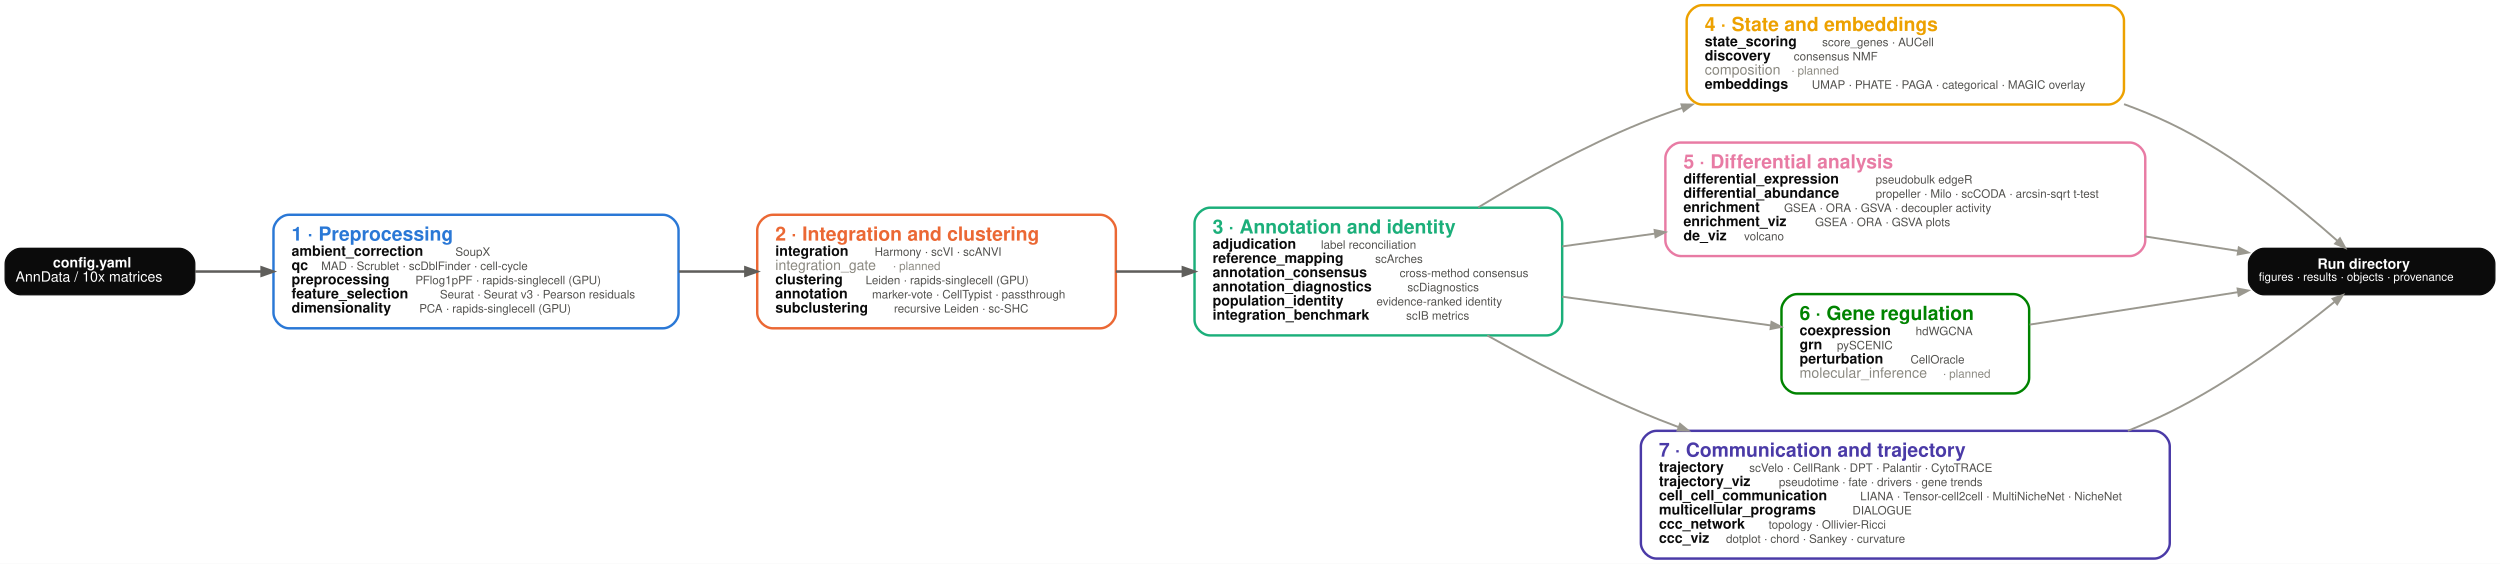
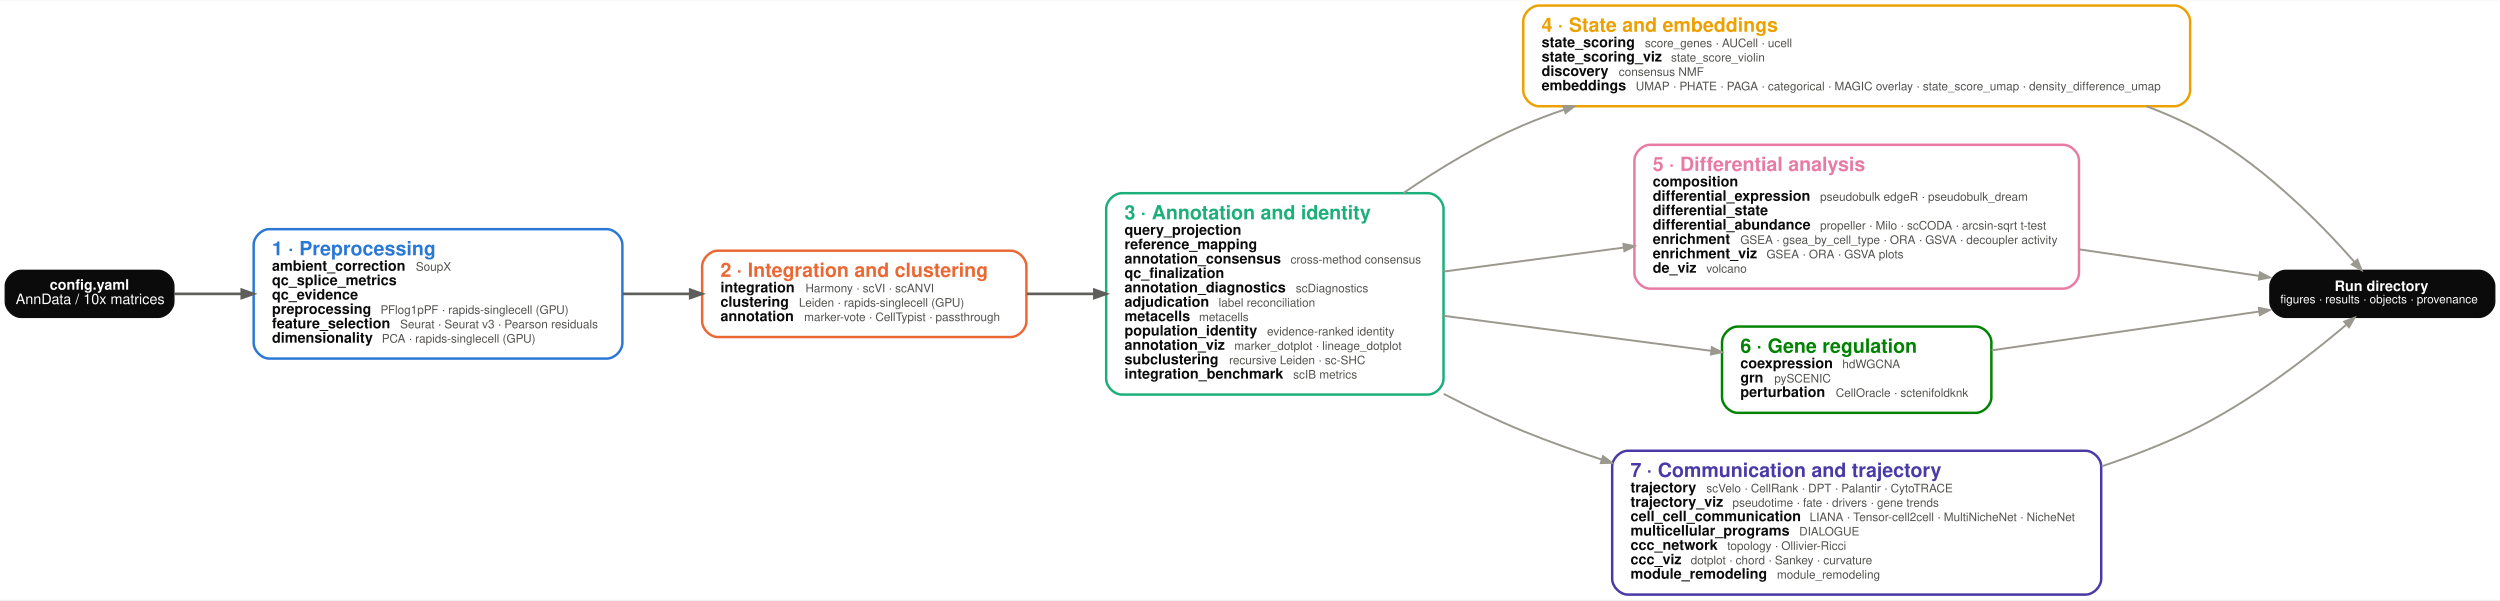
- <svg xmlns="http://www.w3.org/2000/svg" width="1938pt" height="437pt" viewBox="0.00 0.00 1938.00 437.00">
-   <g id="graph0" class="graph" transform="scale(1 1) rotate(0) translate(4 433)">
-     <polygon fill="#ffffff" stroke="transparent" points="-4,4 -4,-433 1934,-433 1934,4 -4,4" />
+ <svg xmlns="http://www.w3.org/2000/svg" width="1912pt" height="459pt" viewBox="0.00 0.00 1912.00 458.50">
+   <g id="graph0" class="graph" transform="scale(1 1) rotate(0) translate(4 454.5)">
+     <polygon fill="#ffffff" stroke="transparent" points="-4,4 -4,-454.5 1908,-454.5 1908,4 -4,4" />
    <g id="node1" class="node">
-       <path fill="#0b0b0b" stroke="#0b0b0b" d="M135,-240.5C135,-240.5 12,-240.5 12,-240.5 6,-240.5 0,-234.5 0,-228.5 0,-228.5 0,-216.5 0,-216.5 0,-210.5 6,-204.5 12,-204.5 12,-204.5 135,-204.5 135,-204.5 141,-204.5 147,-210.5 147,-216.5 147,-216.5 147,-228.5 147,-228.5 147,-234.5 141,-240.5 135,-240.5" />
-       <text text-anchor="start" x="37" y="-225.7" font-family="Helvetica,sans-Serif" font-weight="bold" font-size="11.00" fill="#ffffff">config.yaml</text>
-       <text text-anchor="start" x="8" y="-214.7" font-family="Helvetica,sans-Serif" font-size="11.00" fill="#ffffff">AnnData / 10x matrices</text>
+       <path fill="#0b0b0b" stroke="#0b0b0b" d="M117,-248C117,-248 12,-248 12,-248 6,-248 0,-242 0,-236 0,-236 0,-224 0,-224 0,-218 6,-212 12,-212 12,-212 117,-212 117,-212 123,-212 129,-218 129,-224 129,-224 129,-236 129,-236 129,-242 123,-248 117,-248" />
+       <text text-anchor="start" x="34" y="-233.2" font-family="Helvetica,sans-Serif" font-weight="bold" font-size="11.00" fill="#ffffff">config.yaml</text>
+       <text text-anchor="start" x="8" y="-222.2" font-family="Helvetica,sans-Serif" font-size="11.00" fill="#ffffff">AnnData / 10x matrices</text>
    </g>
    <g id="node3" class="node">
-       <path fill="#ffffff" stroke="#2a78d6" stroke-width="1.9" d="M510,-266.5C510,-266.5 220,-266.5 220,-266.5 214,-266.5 208,-260.5 208,-254.5 208,-254.5 208,-190.5 208,-190.5 208,-184.5 214,-178.5 220,-178.5 220,-178.5 510,-178.5 510,-178.5 516,-178.5 522,-184.5 522,-190.5 522,-190.5 522,-254.5 522,-254.5 522,-260.5 516,-266.5 510,-266.5" />
-       <text text-anchor="start" x="222" y="-246.5" font-family="Helvetica,sans-Serif" font-weight="bold" font-size="15.00" fill="#2a78d6">1 · Preprocessing</text>
-       <text text-anchor="start" x="222" y="-234.7" font-family="Helvetica,sans-Serif" font-weight="bold" font-size="11.00" fill="#0b0b0b">ambient_correction</text>
-       <text text-anchor="start" x="341" y="-234.7" font-family="Helvetica,sans-Serif" font-size="11.00">  </text>
-       <text text-anchor="start" x="349" y="-234.7" font-family="Helvetica,sans-Serif" font-size="9.00" fill="#52514e">SoupX</text>
-       <text text-anchor="start" x="222" y="-223.7" font-family="Helvetica,sans-Serif" font-weight="bold" font-size="11.00" fill="#0b0b0b">qc</text>
-       <text text-anchor="start" x="237" y="-223.7" font-family="Helvetica,sans-Serif" font-size="11.00">  </text>
-       <text text-anchor="start" x="245" y="-223.7" font-family="Helvetica,sans-Serif" font-size="9.00" fill="#52514e">MAD · Scrublet · scDblFinder · cell-cycle</text>
-       <text text-anchor="start" x="222" y="-212.7" font-family="Helvetica,sans-Serif" font-weight="bold" font-size="11.00" fill="#0b0b0b">preprocessing</text>
-       <text text-anchor="start" x="310" y="-212.7" font-family="Helvetica,sans-Serif" font-size="11.00">  </text>
-       <text text-anchor="start" x="318" y="-212.7" font-family="Helvetica,sans-Serif" font-size="9.00" fill="#52514e">PFlog1pPF · rapids-singlecell (GPU)</text>
-       <text text-anchor="start" x="222" y="-201.7" font-family="Helvetica,sans-Serif" font-weight="bold" font-size="11.00" fill="#0b0b0b">feature_selection</text>
-       <text text-anchor="start" x="329" y="-201.7" font-family="Helvetica,sans-Serif" font-size="11.00">  </text>
-       <text text-anchor="start" x="337" y="-201.7" font-family="Helvetica,sans-Serif" font-size="9.00" fill="#52514e">Seurat · Seurat v3 · Pearson residuals</text>
-       <text text-anchor="start" x="222" y="-190.7" font-family="Helvetica,sans-Serif" font-weight="bold" font-size="11.00" fill="#0b0b0b">dimensionality</text>
-       <text text-anchor="start" x="313" y="-190.7" font-family="Helvetica,sans-Serif" font-size="11.00">  </text>
-       <text text-anchor="start" x="321" y="-190.7" font-family="Helvetica,sans-Serif" font-size="9.00" fill="#52514e">PCA · rapids-singlecell (GPU)</text>
+       <path fill="#ffffff" stroke="#2a78d6" stroke-width="1.9" d="M460,-279.5C460,-279.5 202,-279.5 202,-279.5 196,-279.5 190,-273.5 190,-267.5 190,-267.5 190,-192.5 190,-192.5 190,-186.5 196,-180.5 202,-180.5 202,-180.5 460,-180.5 460,-180.5 466,-180.5 472,-186.5 472,-192.5 472,-192.5 472,-267.5 472,-267.5 472,-273.5 466,-279.5 460,-279.5" />
+       <text text-anchor="start" x="204" y="-259.5" font-family="Helvetica,sans-Serif" font-weight="bold" font-size="15.00" fill="#2a78d6">1 · Preprocessing</text>
+       <text text-anchor="start" x="204" y="-247.7" font-family="Helvetica,sans-Serif" font-weight="bold" font-size="11.00" fill="#0b0b0b">ambient_correction</text>
+       <text text-anchor="start" x="307" y="-247.7" font-family="Helvetica,sans-Serif" font-size="11.00">  </text>
+       <text text-anchor="start" x="314" y="-247.7" font-family="Helvetica,sans-Serif" font-size="9.00" fill="#52514e">SoupX</text>
+       <text text-anchor="start" x="204" y="-236.7" font-family="Helvetica,sans-Serif" font-weight="bold" font-size="11.00" fill="#0b0b0b">qc_splice_metrics</text>
+       <text text-anchor="start" x="204" y="-225.7" font-family="Helvetica,sans-Serif" font-weight="bold" font-size="11.00" fill="#0b0b0b">qc_evidence</text>
+       <text text-anchor="start" x="204" y="-214.7" font-family="Helvetica,sans-Serif" font-weight="bold" font-size="11.00" fill="#0b0b0b">preprocessing</text>
+       <text text-anchor="start" x="280" y="-214.7" font-family="Helvetica,sans-Serif" font-size="11.00">  </text>
+       <text text-anchor="start" x="287" y="-214.7" font-family="Helvetica,sans-Serif" font-size="9.00" fill="#52514e">PFlog1pPF · rapids-singlecell (GPU)</text>
+       <text text-anchor="start" x="204" y="-203.7" font-family="Helvetica,sans-Serif" font-weight="bold" font-size="11.00" fill="#0b0b0b">feature_selection</text>
+       <text text-anchor="start" x="295" y="-203.7" font-family="Helvetica,sans-Serif" font-size="11.00">  </text>
+       <text text-anchor="start" x="302" y="-203.7" font-family="Helvetica,sans-Serif" font-size="9.00" fill="#52514e">Seurat · Seurat v3 · Pearson residuals</text>
+       <text text-anchor="start" x="204" y="-192.7" font-family="Helvetica,sans-Serif" font-weight="bold" font-size="11.00" fill="#0b0b0b">dimensionality</text>
+       <text text-anchor="start" x="281" y="-192.7" font-family="Helvetica,sans-Serif" font-size="11.00">  </text>
+       <text text-anchor="start" x="288" y="-192.7" font-family="Helvetica,sans-Serif" font-size="9.00" fill="#52514e">PCA · rapids-singlecell (GPU)</text>
    </g>
    <g id="edge1" class="edge">
-       <path fill="none" stroke="#5f5e5b" stroke-width="2" d="M147.18,-222.5C163.08,-222.5 180.54,-222.5 198.44,-222.5" />
-       <polygon fill="#5f5e5b" stroke="#5f5e5b" stroke-width="2" points="198.83,-225.65 207.83,-222.5 198.83,-219.35 198.83,-225.65" />
+       <path fill="none" stroke="#5f5e5b" stroke-width="2" d="M129.19,-230C144.94,-230 162.49,-230 180.46,-230" />
+       <polygon fill="#5f5e5b" stroke="#5f5e5b" stroke-width="2" points="180.9,-233.15 189.9,-230 180.9,-226.85 180.9,-233.15" />
    </g>
    <g id="node2" class="node">
-       <path fill="#0b0b0b" stroke="#0b0b0b" d="M1918,-240.5C1918,-240.5 1751,-240.5 1751,-240.5 1745,-240.5 1739,-234.5 1739,-228.5 1739,-228.5 1739,-216.5 1739,-216.5 1739,-210.5 1745,-204.5 1751,-204.5 1751,-204.5 1918,-204.5 1918,-204.5 1924,-204.5 1930,-210.5 1930,-216.5 1930,-216.5 1930,-228.5 1930,-228.5 1930,-234.5 1924,-240.5 1918,-240.5" />
-       <text text-anchor="start" x="1792.5" y="-224.7" font-family="Helvetica,sans-Serif" font-weight="bold" font-size="11.00" fill="#ffffff">Run directory</text>
-       <text text-anchor="start" x="1747" y="-215.3" font-family="Helvetica,sans-Serif" font-size="9.00" fill="#ffffff">figures · results · objects · provenance</text>
+       <path fill="#0b0b0b" stroke="#0b0b0b" d="M1892,-248C1892,-248 1744,-248 1744,-248 1738,-248 1732,-242 1732,-236 1732,-236 1732,-224 1732,-224 1732,-218 1738,-212 1744,-212 1744,-212 1892,-212 1892,-212 1898,-212 1904,-218 1904,-224 1904,-224 1904,-236 1904,-236 1904,-242 1898,-248 1892,-248" />
+       <text text-anchor="start" x="1781.5" y="-232.2" font-family="Helvetica,sans-Serif" font-weight="bold" font-size="11.00" fill="#ffffff">Run directory</text>
+       <text text-anchor="start" x="1740" y="-222.8" font-family="Helvetica,sans-Serif" font-size="9.00" fill="#ffffff">figures · results · objects · provenance</text>
    </g>
    <g id="node4" class="node">
-       <path fill="#ffffff" stroke="#eb6834" stroke-width="1.9" d="M849,-266.5C849,-266.5 595,-266.5 595,-266.5 589,-266.5 583,-260.5 583,-254.5 583,-254.5 583,-190.5 583,-190.5 583,-184.5 589,-178.5 595,-178.5 595,-178.5 849,-178.5 849,-178.5 855,-178.5 861,-184.5 861,-190.5 861,-190.5 861,-254.5 861,-254.5 861,-260.5 855,-266.5 849,-266.5" />
-       <text text-anchor="start" x="597" y="-246.5" font-family="Helvetica,sans-Serif" font-weight="bold" font-size="15.00" fill="#eb6834">2 · Integration and clustering</text>
-       <text text-anchor="start" x="597" y="-234.7" font-family="Helvetica,sans-Serif" font-weight="bold" font-size="11.00" fill="#0b0b0b">integration</text>
-       <text text-anchor="start" x="666" y="-234.7" font-family="Helvetica,sans-Serif" font-size="11.00">  </text>
-       <text text-anchor="start" x="674" y="-234.7" font-family="Helvetica,sans-Serif" font-size="9.00" fill="#52514e">Harmony · scVI · scANVI</text>
-       <text text-anchor="start" x="597" y="-223.7" font-family="Helvetica,sans-Serif" font-size="11.00" fill="#8a8880">integration_gate</text>
-       <text text-anchor="start" x="688" y="-223.7" font-family="Helvetica,sans-Serif" font-size="9.00" fill="#8a8880">  · planned</text>
-       <text text-anchor="start" x="597" y="-212.7" font-family="Helvetica,sans-Serif" font-weight="bold" font-size="11.00" fill="#0b0b0b">clustering</text>
-       <text text-anchor="start" x="659" y="-212.7" font-family="Helvetica,sans-Serif" font-size="11.00">  </text>
-       <text text-anchor="start" x="667" y="-212.7" font-family="Helvetica,sans-Serif" font-size="9.00" fill="#52514e">Leiden · rapids-singlecell (GPU)</text>
-       <text text-anchor="start" x="597" y="-201.7" font-family="Helvetica,sans-Serif" font-weight="bold" font-size="11.00" fill="#0b0b0b">annotation</text>
-       <text text-anchor="start" x="664" y="-201.7" font-family="Helvetica,sans-Serif" font-size="11.00">  </text>
-       <text text-anchor="start" x="672" y="-201.7" font-family="Helvetica,sans-Serif" font-size="9.00" fill="#52514e">marker-vote · CellTypist · passthrough</text>
-       <text text-anchor="start" x="597" y="-190.7" font-family="Helvetica,sans-Serif" font-weight="bold" font-size="11.00" fill="#0b0b0b">subclustering</text>
-       <text text-anchor="start" x="681" y="-190.7" font-family="Helvetica,sans-Serif" font-size="11.00">  </text>
-       <text text-anchor="start" x="689" y="-190.7" font-family="Helvetica,sans-Serif" font-size="9.00" fill="#52514e">recursive Leiden · sc-SHC</text>
+       <path fill="#ffffff" stroke="#eb6834" stroke-width="1.9" d="M769,-263C769,-263 545,-263 545,-263 539,-263 533,-257 533,-251 533,-251 533,-209 533,-209 533,-203 539,-197 545,-197 545,-197 769,-197 769,-197 775,-197 781,-203 781,-209 781,-209 781,-251 781,-251 781,-257 775,-263 769,-263" />
+       <text text-anchor="start" x="547" y="-243" font-family="Helvetica,sans-Serif" font-weight="bold" font-size="15.00" fill="#eb6834">2 · Integration and clustering</text>
+       <text text-anchor="start" x="547" y="-231.2" font-family="Helvetica,sans-Serif" font-weight="bold" font-size="11.00" fill="#0b0b0b">integration</text>
+       <text text-anchor="start" x="605" y="-231.2" font-family="Helvetica,sans-Serif" font-size="11.00">  </text>
+       <text text-anchor="start" x="612" y="-231.2" font-family="Helvetica,sans-Serif" font-size="9.00" fill="#52514e">Harmony · scVI · scANVI</text>
+       <text text-anchor="start" x="547" y="-220.2" font-family="Helvetica,sans-Serif" font-weight="bold" font-size="11.00" fill="#0b0b0b">clustering</text>
+       <text text-anchor="start" x="600" y="-220.2" font-family="Helvetica,sans-Serif" font-size="11.00">  </text>
+       <text text-anchor="start" x="607" y="-220.2" font-family="Helvetica,sans-Serif" font-size="9.00" fill="#52514e">Leiden · rapids-singlecell (GPU)</text>
+       <text text-anchor="start" x="547" y="-209.2" font-family="Helvetica,sans-Serif" font-weight="bold" font-size="11.00" fill="#0b0b0b">annotation</text>
+       <text text-anchor="start" x="604" y="-209.2" font-family="Helvetica,sans-Serif" font-size="11.00">  </text>
+       <text text-anchor="start" x="611" y="-209.2" font-family="Helvetica,sans-Serif" font-size="9.00" fill="#52514e">marker-vote · CellTypist · passthrough</text>
    </g>
    <g id="edge2" class="edge">
-       <path fill="none" stroke="#5f5e5b" stroke-width="2" d="M522.22,-222.5C539.25,-222.5 556.55,-222.5 573.47,-222.5" />
-       <polygon fill="#5f5e5b" stroke="#5f5e5b" stroke-width="2" points="573.83,-225.65 582.83,-222.5 573.83,-219.35 573.83,-225.65" />
+       <path fill="none" stroke="#5f5e5b" stroke-width="2" d="M472.23,-230C489.25,-230 506.61,-230 523.52,-230" />
+       <polygon fill="#5f5e5b" stroke="#5f5e5b" stroke-width="2" points="523.86,-233.15 532.86,-230 523.86,-226.85 523.86,-233.15" />
    </g>
    <g id="node5" class="node">
-       <path fill="#ffffff" stroke="#1baf7a" stroke-width="1.9" d="M1195,-272C1195,-272 934,-272 934,-272 928,-272 922,-266 922,-260 922,-260 922,-185 922,-185 922,-179 928,-173 934,-173 934,-173 1195,-173 1195,-173 1201,-173 1207,-179 1207,-185 1207,-185 1207,-260 1207,-260 1207,-266 1201,-272 1195,-272" />
-       <text text-anchor="start" x="936" y="-252" font-family="Helvetica,sans-Serif" font-weight="bold" font-size="15.00" fill="#1baf7a">3 · Annotation and identity</text>
-       <text text-anchor="start" x="936" y="-240.2" font-family="Helvetica,sans-Serif" font-weight="bold" font-size="11.00" fill="#0b0b0b">adjudication</text>
-       <text text-anchor="start" x="1012" y="-240.2" font-family="Helvetica,sans-Serif" font-size="11.00">  </text>
-       <text text-anchor="start" x="1020" y="-240.2" font-family="Helvetica,sans-Serif" font-size="9.00" fill="#52514e">label reconciliation</text>
-       <text text-anchor="start" x="936" y="-229.2" font-family="Helvetica,sans-Serif" font-weight="bold" font-size="11.00" fill="#0b0b0b">reference_mapping</text>
-       <text text-anchor="start" x="1054" y="-229.2" font-family="Helvetica,sans-Serif" font-size="11.00">  </text>
-       <text text-anchor="start" x="1062" y="-229.2" font-family="Helvetica,sans-Serif" font-size="9.00" fill="#52514e">scArches</text>
-       <text text-anchor="start" x="936" y="-218.2" font-family="Helvetica,sans-Serif" font-weight="bold" font-size="11.00" fill="#0b0b0b">annotation_consensus</text>
-       <text text-anchor="start" x="1073" y="-218.2" font-family="Helvetica,sans-Serif" font-size="11.00">  </text>
-       <text text-anchor="start" x="1081" y="-218.2" font-family="Helvetica,sans-Serif" font-size="9.00" fill="#52514e">cross-method consensus</text>
-       <text text-anchor="start" x="936" y="-207.2" font-family="Helvetica,sans-Serif" font-weight="bold" font-size="11.00" fill="#0b0b0b">annotation_diagnostics</text>
-       <text text-anchor="start" x="1079" y="-207.2" font-family="Helvetica,sans-Serif" font-size="11.00">  </text>
-       <text text-anchor="start" x="1087" y="-207.2" font-family="Helvetica,sans-Serif" font-size="9.00" fill="#52514e">scDiagnostics</text>
-       <text text-anchor="start" x="936" y="-196.2" font-family="Helvetica,sans-Serif" font-weight="bold" font-size="11.00" fill="#0b0b0b">population_identity</text>
-       <text text-anchor="start" x="1055" y="-196.2" font-family="Helvetica,sans-Serif" font-size="11.00">  </text>
-       <text text-anchor="start" x="1063" y="-196.2" font-family="Helvetica,sans-Serif" font-size="9.00" fill="#52514e">evidence-ranked identity</text>
-       <text text-anchor="start" x="936" y="-185.2" font-family="Helvetica,sans-Serif" font-weight="bold" font-size="11.00" fill="#0b0b0b">integration_benchmark</text>
-       <text text-anchor="start" x="1078" y="-185.2" font-family="Helvetica,sans-Serif" font-size="11.00">  </text>
-       <text text-anchor="start" x="1086" y="-185.2" font-family="Helvetica,sans-Serif" font-size="9.00" fill="#52514e">scIB metrics</text>
+       <path fill="#ffffff" stroke="#1baf7a" stroke-width="1.9" d="M1088,-307C1088,-307 854,-307 854,-307 848,-307 842,-301 842,-295 842,-295 842,-165 842,-165 842,-159 848,-153 854,-153 854,-153 1088,-153 1088,-153 1094,-153 1100,-159 1100,-165 1100,-165 1100,-295 1100,-295 1100,-301 1094,-307 1088,-307" />
+       <text text-anchor="start" x="856" y="-287" font-family="Helvetica,sans-Serif" font-weight="bold" font-size="15.00" fill="#1baf7a">3 · Annotation and identity</text>
+       <text text-anchor="start" x="856" y="-275.2" font-family="Helvetica,sans-Serif" font-weight="bold" font-size="11.00" fill="#0b0b0b">query_projection</text>
+       <text text-anchor="start" x="856" y="-264.2" font-family="Helvetica,sans-Serif" font-weight="bold" font-size="11.00" fill="#0b0b0b">reference_mapping</text>
+       <text text-anchor="start" x="856" y="-253.2" font-family="Helvetica,sans-Serif" font-weight="bold" font-size="11.00" fill="#0b0b0b">annotation_consensus</text>
+       <text text-anchor="start" x="976" y="-253.2" font-family="Helvetica,sans-Serif" font-size="11.00">  </text>
+       <text text-anchor="start" x="983" y="-253.2" font-family="Helvetica,sans-Serif" font-size="9.00" fill="#52514e">cross-method consensus</text>
+       <text text-anchor="start" x="856" y="-242.2" font-family="Helvetica,sans-Serif" font-weight="bold" font-size="11.00" fill="#0b0b0b">qc_finalization</text>
+       <text text-anchor="start" x="856" y="-231.2" font-family="Helvetica,sans-Serif" font-weight="bold" font-size="11.00" fill="#0b0b0b">annotation_diagnostics</text>
+       <text text-anchor="start" x="980" y="-231.2" font-family="Helvetica,sans-Serif" font-size="11.00">  </text>
+       <text text-anchor="start" x="987" y="-231.2" font-family="Helvetica,sans-Serif" font-size="9.00" fill="#52514e">scDiagnostics</text>
+       <text text-anchor="start" x="856" y="-220.2" font-family="Helvetica,sans-Serif" font-weight="bold" font-size="11.00" fill="#0b0b0b">adjudication</text>
+       <text text-anchor="start" x="921" y="-220.2" font-family="Helvetica,sans-Serif" font-size="11.00">  </text>
+       <text text-anchor="start" x="928" y="-220.2" font-family="Helvetica,sans-Serif" font-size="9.00" fill="#52514e">label reconciliation</text>
+       <text text-anchor="start" x="856" y="-209.2" font-family="Helvetica,sans-Serif" font-weight="bold" font-size="11.00" fill="#0b0b0b">metacells</text>
+       <text text-anchor="start" x="906" y="-209.2" font-family="Helvetica,sans-Serif" font-size="11.00">  </text>
+       <text text-anchor="start" x="913" y="-209.2" font-family="Helvetica,sans-Serif" font-size="9.00" fill="#52514e">metacells</text>
+       <text text-anchor="start" x="856" y="-198.2" font-family="Helvetica,sans-Serif" font-weight="bold" font-size="11.00" fill="#0b0b0b">population_identity</text>
+       <text text-anchor="start" x="958" y="-198.2" font-family="Helvetica,sans-Serif" font-size="11.00">  </text>
+       <text text-anchor="start" x="965" y="-198.2" font-family="Helvetica,sans-Serif" font-size="9.00" fill="#52514e">evidence-ranked identity</text>
+       <text text-anchor="start" x="856" y="-187.2" font-family="Helvetica,sans-Serif" font-weight="bold" font-size="11.00" fill="#0b0b0b">annotation_viz</text>
+       <text text-anchor="start" x="933" y="-187.2" font-family="Helvetica,sans-Serif" font-size="11.00">  </text>
+       <text text-anchor="start" x="940" y="-187.2" font-family="Helvetica,sans-Serif" font-size="9.00" fill="#52514e">marker_dotplot · lineage_dotplot</text>
+       <text text-anchor="start" x="856" y="-176.2" font-family="Helvetica,sans-Serif" font-weight="bold" font-size="11.00" fill="#0b0b0b">subclustering</text>
+       <text text-anchor="start" x="929" y="-176.2" font-family="Helvetica,sans-Serif" font-size="11.00">  </text>
+       <text text-anchor="start" x="936" y="-176.2" font-family="Helvetica,sans-Serif" font-size="9.00" fill="#52514e">recursive Leiden · sc-SHC</text>
+       <text text-anchor="start" x="856" y="-165.2" font-family="Helvetica,sans-Serif" font-weight="bold" font-size="11.00" fill="#0b0b0b">integration_benchmark</text>
+       <text text-anchor="start" x="978" y="-165.2" font-family="Helvetica,sans-Serif" font-size="11.00">  </text>
+       <text text-anchor="start" x="985" y="-165.2" font-family="Helvetica,sans-Serif" font-size="9.00" fill="#52514e">scIB metrics</text>
    </g>
    <g id="edge3" class="edge">
-       <path fill="none" stroke="#5f5e5b" stroke-width="2" d="M861,-222.5C878.11,-222.5 895.68,-222.5 912.96,-222.5" />
-       <polygon fill="#5f5e5b" stroke="#5f5e5b" stroke-width="2" points="912.98,-225.65 921.98,-222.5 912.98,-219.35 912.98,-225.65" />
+       <path fill="none" stroke="#5f5e5b" stroke-width="2" d="M781.31,-230C798.13,-230 815.47,-230 832.52,-230" />
+       <polygon fill="#5f5e5b" stroke="#5f5e5b" stroke-width="2" points="832.95,-233.15 841.95,-230 832.95,-226.85 832.95,-233.15" />
    </g>
    <g id="node6" class="node">
-       <path fill="#ffffff" stroke="#eda100" stroke-width="1.9" d="M1630.5,-429C1630.5,-429 1315.5,-429 1315.5,-429 1309.5,-429 1303.5,-423 1303.5,-417 1303.5,-417 1303.5,-364 1303.5,-364 1303.5,-358 1309.5,-352 1315.5,-352 1315.5,-352 1630.5,-352 1630.5,-352 1636.5,-352 1642.5,-358 1642.5,-364 1642.5,-364 1642.5,-417 1642.5,-417 1642.5,-423 1636.5,-429 1630.5,-429" />
-       <text text-anchor="start" x="1317.5" y="-409" font-family="Helvetica,sans-Serif" font-weight="bold" font-size="15.00" fill="#eda100">4 · State and embeddings</text>
-       <text text-anchor="start" x="1317.5" y="-397.2" font-family="Helvetica,sans-Serif" font-weight="bold" font-size="11.00" fill="#0b0b0b">state_scoring</text>
-       <text text-anchor="start" x="1400.5" y="-397.2" font-family="Helvetica,sans-Serif" font-size="11.00">  </text>
-       <text text-anchor="start" x="1408.5" y="-397.2" font-family="Helvetica,sans-Serif" font-size="9.00" fill="#52514e">score_genes · AUCell</text>
-       <text text-anchor="start" x="1317.5" y="-386.2" font-family="Helvetica,sans-Serif" font-weight="bold" font-size="11.00" fill="#0b0b0b">discovery</text>
-       <text text-anchor="start" x="1378.5" y="-386.2" font-family="Helvetica,sans-Serif" font-size="11.00">  </text>
-       <text text-anchor="start" x="1386.5" y="-386.2" font-family="Helvetica,sans-Serif" font-size="9.00" fill="#52514e">consensus NMF</text>
-       <text text-anchor="start" x="1317.5" y="-375.2" font-family="Helvetica,sans-Serif" font-size="11.00" fill="#8a8880">composition</text>
-       <text text-anchor="start" x="1384.5" y="-375.2" font-family="Helvetica,sans-Serif" font-size="9.00" fill="#8a8880">  · planned</text>
-       <text text-anchor="start" x="1317.5" y="-364.2" font-family="Helvetica,sans-Serif" font-weight="bold" font-size="11.00" fill="#0b0b0b">embeddings</text>
-       <text text-anchor="start" x="1392.5" y="-364.2" font-family="Helvetica,sans-Serif" font-size="11.00">  </text>
-       <text text-anchor="start" x="1400.5" y="-364.2" font-family="Helvetica,sans-Serif" font-size="9.00" fill="#52514e">UMAP · PHATE · PAGA · categorical · MAGIC overlay</text>
+       <path fill="#ffffff" stroke="#eda100" stroke-width="1.9" d="M1659,-450.5C1659,-450.5 1173,-450.5 1173,-450.5 1167,-450.5 1161,-444.5 1161,-438.5 1161,-438.5 1161,-385.5 1161,-385.5 1161,-379.5 1167,-373.5 1173,-373.5 1173,-373.5 1659,-373.5 1659,-373.5 1665,-373.5 1671,-379.5 1671,-385.5 1671,-385.5 1671,-438.5 1671,-438.5 1671,-444.5 1665,-450.5 1659,-450.5" />
+       <text text-anchor="start" x="1175" y="-430.5" font-family="Helvetica,sans-Serif" font-weight="bold" font-size="15.00" fill="#eda100">4 · State and embeddings</text>
+       <text text-anchor="start" x="1175" y="-418.7" font-family="Helvetica,sans-Serif" font-weight="bold" font-size="11.00" fill="#0b0b0b">state_scoring</text>
+       <text text-anchor="start" x="1247" y="-418.7" font-family="Helvetica,sans-Serif" font-size="11.00">  </text>
+       <text text-anchor="start" x="1254" y="-418.7" font-family="Helvetica,sans-Serif" font-size="9.00" fill="#52514e">score_genes · AUCell · ucell</text>
+       <text text-anchor="start" x="1175" y="-407.7" font-family="Helvetica,sans-Serif" font-weight="bold" font-size="11.00" fill="#0b0b0b">state_scoring_viz</text>
+       <text text-anchor="start" x="1267" y="-407.7" font-family="Helvetica,sans-Serif" font-size="11.00">  </text>
+       <text text-anchor="start" x="1274" y="-407.7" font-family="Helvetica,sans-Serif" font-size="9.00" fill="#52514e">state_score_violin</text>
+       <text text-anchor="start" x="1175" y="-396.7" font-family="Helvetica,sans-Serif" font-weight="bold" font-size="11.00" fill="#0b0b0b">discovery</text>
+       <text text-anchor="start" x="1227" y="-396.7" font-family="Helvetica,sans-Serif" font-size="11.00">  </text>
+       <text text-anchor="start" x="1234" y="-396.7" font-family="Helvetica,sans-Serif" font-size="9.00" fill="#52514e">consensus NMF</text>
+       <text text-anchor="start" x="1175" y="-385.7" font-family="Helvetica,sans-Serif" font-weight="bold" font-size="11.00" fill="#0b0b0b">embeddings</text>
+       <text text-anchor="start" x="1240" y="-385.7" font-family="Helvetica,sans-Serif" font-size="11.00">  </text>
+       <text text-anchor="start" x="1247" y="-385.7" font-family="Helvetica,sans-Serif" font-size="9.00" fill="#52514e">UMAP · PHATE · PAGA · categorical · MAGIC overlay · state_score_umap · density_difference_umap</text>
    </g>
    <g id="edge4" class="edge">
-       <path fill="none" stroke="#9a988f" stroke-width="1.5" d="M1141.95,-272.25C1178.89,-294.61 1224.54,-319.87 1268,-337.5 1278.4,-341.72 1289.24,-345.69 1300.26,-349.4" />
-       <polygon fill="#9a988f" stroke="#9a988f" stroke-width="1.5" points="1299.44,-352.08 1307.91,-351.94 1301.2,-346.77 1299.44,-352.08" />
+       <path fill="none" stroke="#9a988f" stroke-width="1.5" d="M1069.26,-307.07C1097.55,-326.45 1129.38,-345.54 1161,-359 1171.09,-363.29 1181.56,-367.25 1192.24,-370.89" />
+       <polygon fill="#9a988f" stroke="#9a988f" stroke-width="1.5" points="1191.58,-373.62 1200.05,-373.49 1193.35,-368.31 1191.58,-373.62" />
    </g>
    <g id="node7" class="node">
-       <path fill="#ffffff" stroke="#e87ba4" stroke-width="1.9" d="M1647,-322.5C1647,-322.5 1299,-322.5 1299,-322.5 1293,-322.5 1287,-316.5 1287,-310.5 1287,-310.5 1287,-246.5 1287,-246.5 1287,-240.5 1293,-234.5 1299,-234.5 1299,-234.5 1647,-234.5 1647,-234.5 1653,-234.5 1659,-240.5 1659,-246.5 1659,-246.5 1659,-310.5 1659,-310.5 1659,-316.5 1653,-322.5 1647,-322.5" />
-       <text text-anchor="start" x="1301" y="-302.5" font-family="Helvetica,sans-Serif" font-weight="bold" font-size="15.00" fill="#e87ba4">5 · Differential analysis</text>
-       <text text-anchor="start" x="1301" y="-290.7" font-family="Helvetica,sans-Serif" font-weight="bold" font-size="11.00" fill="#0b0b0b">differential_expression</text>
-       <text text-anchor="start" x="1442" y="-290.7" font-family="Helvetica,sans-Serif" font-size="11.00">  </text>
-       <text text-anchor="start" x="1450" y="-290.7" font-family="Helvetica,sans-Serif" font-size="9.00" fill="#52514e">pseudobulk edgeR</text>
-       <text text-anchor="start" x="1301" y="-279.7" font-family="Helvetica,sans-Serif" font-weight="bold" font-size="11.00" fill="#0b0b0b">differential_abundance</text>
-       <text text-anchor="start" x="1442" y="-279.7" font-family="Helvetica,sans-Serif" font-size="11.00">  </text>
-       <text text-anchor="start" x="1450" y="-279.7" font-family="Helvetica,sans-Serif" font-size="9.00" fill="#52514e">propeller · Milo · scCODA · arcsin-sqrt t-test</text>
-       <text text-anchor="start" x="1301" y="-268.7" font-family="Helvetica,sans-Serif" font-weight="bold" font-size="11.00" fill="#0b0b0b">enrichment</text>
-       <text text-anchor="start" x="1371" y="-268.7" font-family="Helvetica,sans-Serif" font-size="11.00">  </text>
-       <text text-anchor="start" x="1379" y="-268.7" font-family="Helvetica,sans-Serif" font-size="9.00" fill="#52514e">GSEA · ORA · GSVA · decoupler activity</text>
-       <text text-anchor="start" x="1301" y="-257.7" font-family="Helvetica,sans-Serif" font-weight="bold" font-size="11.00" fill="#0b0b0b">enrichment_viz</text>
-       <text text-anchor="start" x="1395" y="-257.7" font-family="Helvetica,sans-Serif" font-size="11.00">  </text>
-       <text text-anchor="start" x="1403" y="-257.7" font-family="Helvetica,sans-Serif" font-size="9.00" fill="#52514e">GSEA · ORA · GSVA plots</text>
-       <text text-anchor="start" x="1301" y="-246.7" font-family="Helvetica,sans-Serif" font-weight="bold" font-size="11.00" fill="#0b0b0b">de_viz</text>
-       <text text-anchor="start" x="1340" y="-246.7" font-family="Helvetica,sans-Serif" font-size="11.00">  </text>
-       <text text-anchor="start" x="1348" y="-246.7" font-family="Helvetica,sans-Serif" font-size="9.00" fill="#52514e">volcano</text>
+       <path fill="#ffffff" stroke="#e87ba4" stroke-width="1.9" d="M1574,-344C1574,-344 1258,-344 1258,-344 1252,-344 1246,-338 1246,-332 1246,-332 1246,-246 1246,-246 1246,-240 1252,-234 1258,-234 1258,-234 1574,-234 1574,-234 1580,-234 1586,-240 1586,-246 1586,-246 1586,-332 1586,-332 1586,-338 1580,-344 1574,-344" />
+       <text text-anchor="start" x="1260" y="-324" font-family="Helvetica,sans-Serif" font-weight="bold" font-size="15.00" fill="#e87ba4">5 · Differential analysis</text>
+       <text text-anchor="start" x="1260" y="-312.2" font-family="Helvetica,sans-Serif" font-weight="bold" font-size="11.00" fill="#0b0b0b">composition</text>
+       <text text-anchor="start" x="1260" y="-301.2" font-family="Helvetica,sans-Serif" font-weight="bold" font-size="11.00" fill="#0b0b0b">differential_expression</text>
+       <text text-anchor="start" x="1381" y="-301.2" font-family="Helvetica,sans-Serif" font-size="11.00">  </text>
+       <text text-anchor="start" x="1388" y="-301.2" font-family="Helvetica,sans-Serif" font-size="9.00" fill="#52514e">pseudobulk edgeR · pseudobulk_dream</text>
+       <text text-anchor="start" x="1260" y="-290.2" font-family="Helvetica,sans-Serif" font-weight="bold" font-size="11.00" fill="#0b0b0b">differential_state</text>
+       <text text-anchor="start" x="1260" y="-279.2" font-family="Helvetica,sans-Serif" font-weight="bold" font-size="11.00" fill="#0b0b0b">differential_abundance</text>
+       <text text-anchor="start" x="1381" y="-279.2" font-family="Helvetica,sans-Serif" font-size="11.00">  </text>
+       <text text-anchor="start" x="1388" y="-279.2" font-family="Helvetica,sans-Serif" font-size="9.00" fill="#52514e">propeller · Milo · scCODA · arcsin-sqrt t-test</text>
+       <text text-anchor="start" x="1260" y="-268.2" font-family="Helvetica,sans-Serif" font-weight="bold" font-size="11.00" fill="#0b0b0b">enrichment</text>
+       <text text-anchor="start" x="1320" y="-268.2" font-family="Helvetica,sans-Serif" font-size="11.00">  </text>
+       <text text-anchor="start" x="1327" y="-268.2" font-family="Helvetica,sans-Serif" font-size="9.00" fill="#52514e">GSEA · gsea_by_cell_type · ORA · GSVA · decoupler activity</text>
+       <text text-anchor="start" x="1260" y="-257.2" font-family="Helvetica,sans-Serif" font-weight="bold" font-size="11.00" fill="#0b0b0b">enrichment_viz</text>
+       <text text-anchor="start" x="1340" y="-257.2" font-family="Helvetica,sans-Serif" font-size="11.00">  </text>
+       <text text-anchor="start" x="1347" y="-257.2" font-family="Helvetica,sans-Serif" font-size="9.00" fill="#52514e">GSEA · ORA · GSVA plots</text>
+       <text text-anchor="start" x="1260" y="-246.2" font-family="Helvetica,sans-Serif" font-weight="bold" font-size="11.00" fill="#0b0b0b">de_viz</text>
+       <text text-anchor="start" x="1294" y="-246.2" font-family="Helvetica,sans-Serif" font-size="11.00">  </text>
+       <text text-anchor="start" x="1301" y="-246.2" font-family="Helvetica,sans-Serif" font-size="9.00" fill="#52514e">volcano</text>
    </g>
    <g id="edge5" class="edge">
-       <path fill="none" stroke="#9a988f" stroke-width="1.5" d="M1207.1,-242.01C1230.26,-245.2 1254.6,-248.55 1278.75,-251.88" />
-       <polygon fill="#9a988f" stroke="#9a988f" stroke-width="1.5" points="1278.63,-254.69 1286.93,-253 1279.39,-249.14 1278.63,-254.69" />
+       <path fill="none" stroke="#9a988f" stroke-width="1.5" d="M1100.13,-247.07C1143.13,-252.79 1191.88,-259.28 1237.94,-265.42" />
+       <polygon fill="#9a988f" stroke="#9a988f" stroke-width="1.5" points="1237.61,-268.2 1245.91,-266.48 1238.35,-262.65 1237.61,-268.2" />
    </g>
    <g id="node8" class="node">
-       <path fill="#ffffff" stroke="#008300" stroke-width="1.9" d="M1557,-205C1557,-205 1389,-205 1389,-205 1383,-205 1377,-199 1377,-193 1377,-193 1377,-140 1377,-140 1377,-134 1383,-128 1389,-128 1389,-128 1557,-128 1557,-128 1563,-128 1569,-134 1569,-140 1569,-140 1569,-193 1569,-193 1569,-199 1563,-205 1557,-205" />
-       <text text-anchor="start" x="1391" y="-185" font-family="Helvetica,sans-Serif" font-weight="bold" font-size="15.00" fill="#008300">6 · Gene regulation</text>
-       <text text-anchor="start" x="1391" y="-173.2" font-family="Helvetica,sans-Serif" font-weight="bold" font-size="11.00" fill="#0b0b0b">coexpression</text>
-       <text text-anchor="start" x="1473" y="-173.2" font-family="Helvetica,sans-Serif" font-size="11.00">  </text>
-       <text text-anchor="start" x="1481" y="-173.2" font-family="Helvetica,sans-Serif" font-size="9.00" fill="#52514e">hdWGCNA</text>
-       <text text-anchor="start" x="1391" y="-162.2" font-family="Helvetica,sans-Serif" font-weight="bold" font-size="11.00" fill="#0b0b0b">grn</text>
-       <text text-anchor="start" x="1412" y="-162.2" font-family="Helvetica,sans-Serif" font-size="11.00">  </text>
-       <text text-anchor="start" x="1420" y="-162.2" font-family="Helvetica,sans-Serif" font-size="9.00" fill="#52514e">pySCENIC</text>
-       <text text-anchor="start" x="1391" y="-151.2" font-family="Helvetica,sans-Serif" font-weight="bold" font-size="11.00" fill="#0b0b0b">perturbation</text>
-       <text text-anchor="start" x="1469" y="-151.2" font-family="Helvetica,sans-Serif" font-size="11.00">  </text>
-       <text text-anchor="start" x="1477" y="-151.2" font-family="Helvetica,sans-Serif" font-size="9.00" fill="#52514e">CellOracle</text>
-       <text text-anchor="start" x="1391" y="-140.2" font-family="Helvetica,sans-Serif" font-size="11.00" fill="#8a8880">molecular_inference</text>
-       <text text-anchor="start" x="1502" y="-140.2" font-family="Helvetica,sans-Serif" font-size="9.00" fill="#8a8880">  · planned</text>
+       <path fill="#ffffff" stroke="#008300" stroke-width="1.9" d="M1507,-205C1507,-205 1325,-205 1325,-205 1319,-205 1313,-199 1313,-193 1313,-193 1313,-151 1313,-151 1313,-145 1319,-139 1325,-139 1325,-139 1507,-139 1507,-139 1513,-139 1519,-145 1519,-151 1519,-151 1519,-193 1519,-193 1519,-199 1513,-205 1507,-205" />
+       <text text-anchor="start" x="1327" y="-185" font-family="Helvetica,sans-Serif" font-weight="bold" font-size="15.00" fill="#008300">6 · Gene regulation</text>
+       <text text-anchor="start" x="1327" y="-173.2" font-family="Helvetica,sans-Serif" font-weight="bold" font-size="11.00" fill="#0b0b0b">coexpression</text>
+       <text text-anchor="start" x="1398" y="-173.2" font-family="Helvetica,sans-Serif" font-size="11.00">  </text>
+       <text text-anchor="start" x="1405" y="-173.2" font-family="Helvetica,sans-Serif" font-size="9.00" fill="#52514e">hdWGCNA</text>
+       <text text-anchor="start" x="1327" y="-162.2" font-family="Helvetica,sans-Serif" font-weight="bold" font-size="11.00" fill="#0b0b0b">grn</text>
+       <text text-anchor="start" x="1346" y="-162.2" font-family="Helvetica,sans-Serif" font-size="11.00">  </text>
+       <text text-anchor="start" x="1353" y="-162.2" font-family="Helvetica,sans-Serif" font-size="9.00" fill="#52514e">pySCENIC</text>
+       <text text-anchor="start" x="1327" y="-151.2" font-family="Helvetica,sans-Serif" font-weight="bold" font-size="11.00" fill="#0b0b0b">perturbation</text>
+       <text text-anchor="start" x="1393" y="-151.2" font-family="Helvetica,sans-Serif" font-size="11.00">  </text>
+       <text text-anchor="start" x="1400" y="-151.2" font-family="Helvetica,sans-Serif" font-size="9.00" fill="#52514e">CellOracle · sctenifoldknk</text>
    </g>
    <g id="edge6" class="edge">
-       <path fill="none" stroke="#9a988f" stroke-width="1.5" d="M1207.1,-202.99C1260.28,-195.67 1319.68,-187.48 1368.73,-180.73" />
-       <polygon fill="#9a988f" stroke="#9a988f" stroke-width="1.5" points="1369.28,-183.48 1376.82,-179.61 1368.51,-177.93 1369.28,-183.48" />
+       <path fill="none" stroke="#9a988f" stroke-width="1.5" d="M1100.13,-213.22C1164.82,-204.76 1242.51,-194.58 1304.53,-186.46" />
+       <polygon fill="#9a988f" stroke="#9a988f" stroke-width="1.5" points="1305.22,-189.2 1312.79,-185.38 1304.49,-183.64 1305.22,-189.2" />
    </g>
    <g id="node9" class="node">
-       <path fill="#ffffff" stroke="#4a3aa7" stroke-width="1.9" d="M1666,-99C1666,-99 1280,-99 1280,-99 1274,-99 1268,-93 1268,-87 1268,-87 1268,-12 1268,-12 1268,-6 1274,0 1280,0 1280,0 1666,0 1666,0 1672,0 1678,-6 1678,-12 1678,-12 1678,-87 1678,-87 1678,-93 1672,-99 1666,-99" />
-       <text text-anchor="start" x="1282" y="-79" font-family="Helvetica,sans-Serif" font-weight="bold" font-size="15.00" fill="#4a3aa7">7 · Communication and trajectory</text>
-       <text text-anchor="start" x="1282" y="-67.2" font-family="Helvetica,sans-Serif" font-weight="bold" font-size="11.00" fill="#0b0b0b">trajectory</text>
-       <text text-anchor="start" x="1344" y="-67.2" font-family="Helvetica,sans-Serif" font-size="11.00">  </text>
-       <text text-anchor="start" x="1352" y="-67.2" font-family="Helvetica,sans-Serif" font-size="9.00" fill="#52514e">scVelo · CellRank · DPT · Palantir · CytoTRACE</text>
-       <text text-anchor="start" x="1282" y="-56.2" font-family="Helvetica,sans-Serif" font-weight="bold" font-size="11.00" fill="#0b0b0b">trajectory_viz</text>
-       <text text-anchor="start" x="1367" y="-56.2" font-family="Helvetica,sans-Serif" font-size="11.00">  </text>
-       <text text-anchor="start" x="1375" y="-56.2" font-family="Helvetica,sans-Serif" font-size="9.00" fill="#52514e">pseudotime · fate · drivers · gene trends</text>
-       <text text-anchor="start" x="1282" y="-45.2" font-family="Helvetica,sans-Serif" font-weight="bold" font-size="11.00" fill="#0b0b0b">cell_cell_communication</text>
-       <text text-anchor="start" x="1430" y="-45.2" font-family="Helvetica,sans-Serif" font-size="11.00">  </text>
-       <text text-anchor="start" x="1438" y="-45.2" font-family="Helvetica,sans-Serif" font-size="9.00" fill="#52514e">LIANA · Tensor-cell2cell · MultiNicheNet · NicheNet</text>
-       <text text-anchor="start" x="1282" y="-34.2" font-family="Helvetica,sans-Serif" font-weight="bold" font-size="11.00" fill="#0b0b0b">multicellular_programs</text>
-       <text text-anchor="start" x="1424" y="-34.2" font-family="Helvetica,sans-Serif" font-size="11.00">  </text>
-       <text text-anchor="start" x="1432" y="-34.2" font-family="Helvetica,sans-Serif" font-size="9.00" fill="#52514e">DIALOGUE</text>
-       <text text-anchor="start" x="1282" y="-23.2" font-family="Helvetica,sans-Serif" font-weight="bold" font-size="11.00" fill="#0b0b0b">ccc_network</text>
-       <text text-anchor="start" x="1359" y="-23.2" font-family="Helvetica,sans-Serif" font-size="11.00">  </text>
-       <text text-anchor="start" x="1367" y="-23.2" font-family="Helvetica,sans-Serif" font-size="9.00" fill="#52514e">topology · Ollivier-Ricci</text>
-       <text text-anchor="start" x="1282" y="-12.2" font-family="Helvetica,sans-Serif" font-weight="bold" font-size="11.00" fill="#0b0b0b">ccc_viz</text>
-       <text text-anchor="start" x="1326" y="-12.2" font-family="Helvetica,sans-Serif" font-size="11.00">  </text>
-       <text text-anchor="start" x="1334" y="-12.2" font-family="Helvetica,sans-Serif" font-size="9.00" fill="#52514e">dotplot · chord · Sankey · curvature</text>
+       <path fill="#ffffff" stroke="#4a3aa7" stroke-width="1.9" d="M1591,-110C1591,-110 1241,-110 1241,-110 1235,-110 1229,-104 1229,-98 1229,-98 1229,-12 1229,-12 1229,-6 1235,0 1241,0 1241,0 1591,0 1591,0 1597,0 1603,-6 1603,-12 1603,-12 1603,-98 1603,-98 1603,-104 1597,-110 1591,-110" />
+       <text text-anchor="start" x="1243" y="-90" font-family="Helvetica,sans-Serif" font-weight="bold" font-size="15.00" fill="#4a3aa7">7 · Communication and trajectory</text>
+       <text text-anchor="start" x="1243" y="-78.2" font-family="Helvetica,sans-Serif" font-weight="bold" font-size="11.00" fill="#0b0b0b">trajectory</text>
+       <text text-anchor="start" x="1294" y="-78.2" font-family="Helvetica,sans-Serif" font-size="11.00">  </text>
+       <text text-anchor="start" x="1301" y="-78.2" font-family="Helvetica,sans-Serif" font-size="9.00" fill="#52514e">scVelo · CellRank · DPT · Palantir · CytoTRACE</text>
+       <text text-anchor="start" x="1243" y="-67.2" font-family="Helvetica,sans-Serif" font-weight="bold" font-size="11.00" fill="#0b0b0b">trajectory_viz</text>
+       <text text-anchor="start" x="1314" y="-67.2" font-family="Helvetica,sans-Serif" font-size="11.00">  </text>
+       <text text-anchor="start" x="1321" y="-67.2" font-family="Helvetica,sans-Serif" font-size="9.00" fill="#52514e">pseudotime · fate · drivers · gene trends</text>
+       <text text-anchor="start" x="1243" y="-56.2" font-family="Helvetica,sans-Serif" font-weight="bold" font-size="11.00" fill="#0b0b0b">cell_cell_communication</text>
+       <text text-anchor="start" x="1373" y="-56.2" font-family="Helvetica,sans-Serif" font-size="11.00">  </text>
+       <text text-anchor="start" x="1380" y="-56.2" font-family="Helvetica,sans-Serif" font-size="9.00" fill="#52514e">LIANA · Tensor-cell2cell · MultiNicheNet · NicheNet</text>
+       <text text-anchor="start" x="1243" y="-45.2" font-family="Helvetica,sans-Serif" font-weight="bold" font-size="11.00" fill="#0b0b0b">multicellular_programs</text>
+       <text text-anchor="start" x="1365" y="-45.2" font-family="Helvetica,sans-Serif" font-size="11.00">  </text>
+       <text text-anchor="start" x="1372" y="-45.2" font-family="Helvetica,sans-Serif" font-size="9.00" fill="#52514e">DIALOGUE</text>
+       <text text-anchor="start" x="1243" y="-34.2" font-family="Helvetica,sans-Serif" font-weight="bold" font-size="11.00" fill="#0b0b0b">ccc_network</text>
+       <text text-anchor="start" x="1310" y="-34.2" font-family="Helvetica,sans-Serif" font-size="11.00">  </text>
+       <text text-anchor="start" x="1317" y="-34.2" font-family="Helvetica,sans-Serif" font-size="9.00" fill="#52514e">topology · Ollivier-Ricci</text>
+       <text text-anchor="start" x="1243" y="-23.2" font-family="Helvetica,sans-Serif" font-weight="bold" font-size="11.00" fill="#0b0b0b">ccc_viz</text>
+       <text text-anchor="start" x="1282" y="-23.2" font-family="Helvetica,sans-Serif" font-size="11.00">  </text>
+       <text text-anchor="start" x="1289" y="-23.2" font-family="Helvetica,sans-Serif" font-size="9.00" fill="#52514e">dotplot · chord · Sankey · curvature</text>
+       <text text-anchor="start" x="1243" y="-12.2" font-family="Helvetica,sans-Serif" font-weight="bold" font-size="11.00" fill="#0b0b0b">module_remodeling</text>
+       <text text-anchor="start" x="1348" y="-12.2" font-family="Helvetica,sans-Serif" font-size="11.00">  </text>
+       <text text-anchor="start" x="1355" y="-12.2" font-family="Helvetica,sans-Serif" font-size="9.00" fill="#52514e">module_remodeling</text>
    </g>
    <g id="edge7" class="edge">
-       <path fill="none" stroke="#9a988f" stroke-width="1.5" d="M1148.97,-172.95C1184.84,-152.88 1227.71,-130.48 1268,-113.5 1277.47,-109.51 1287.28,-105.63 1297.24,-101.89" />
-       <polygon fill="#9a988f" stroke="#9a988f" stroke-width="1.5" points="1298.36,-104.46 1304.89,-99.06 1296.42,-99.21 1298.36,-104.46" />
+       <path fill="none" stroke="#9a988f" stroke-width="1.5" d="M1100.13,-153.51C1120.12,-143.13 1140.85,-133.24 1161,-125 1180.15,-117.17 1200.46,-109.93 1220.92,-103.3" />
+       <polygon fill="#9a988f" stroke="#9a988f" stroke-width="1.5" points="1222,-105.9 1228.77,-100.79 1220.29,-100.56 1222,-105.9" />
    </g>
    <g id="edge8" class="edge">
-       <path fill="none" stroke="#9a988f" stroke-width="1.5" d="M1642.56,-352.25C1654.76,-347.8 1666.69,-342.9 1678,-337.5 1728.14,-313.56 1778.44,-272.51 1807.73,-246.48" />
-       <polygon fill="#9a988f" stroke="#9a988f" stroke-width="1.5" points="1809.93,-248.28 1814.01,-240.85 1806.19,-244.11 1809.93,-248.28" />
+       <path fill="none" stroke="#9a988f" stroke-width="1.5" d="M1637.67,-373.48C1649.14,-369.16 1660.33,-364.35 1671,-359 1722.72,-333.07 1770.51,-284.19 1796.53,-254.62" />
+       <polygon fill="#9a988f" stroke="#9a988f" stroke-width="1.5" points="1798.92,-256.13 1802.05,-248.25 1794.69,-252.46 1798.92,-256.13" />
    </g>
    <g id="edge9" class="edge">
-       <path fill="none" stroke="#9a988f" stroke-width="1.5" d="M1659.02,-249.68C1683.79,-245.82 1708.44,-241.98 1731.06,-238.46" />
-       <polygon fill="#9a988f" stroke="#9a988f" stroke-width="1.5" points="1731.5,-241.22 1738.98,-237.22 1730.64,-235.69 1731.5,-241.22" />
+       <path fill="none" stroke="#9a988f" stroke-width="1.5" d="M1586.06,-264.06C1633.23,-257.11 1682.76,-249.8 1723.8,-243.75" />
+       <polygon fill="#9a988f" stroke="#9a988f" stroke-width="1.5" points="1724.39,-246.49 1731.89,-242.55 1723.57,-240.95 1724.39,-246.49" />
    </g>
    <g id="edge10" class="edge">
-       <path fill="none" stroke="#9a988f" stroke-width="1.5" d="M1569.4,-181.36C1619.15,-189.11 1680.06,-198.6 1730.85,-206.51" />
-       <polygon fill="#9a988f" stroke="#9a988f" stroke-width="1.5" points="1730.57,-209.3 1738.91,-207.76 1731.43,-203.77 1730.57,-209.3" />
+       <path fill="none" stroke="#9a988f" stroke-width="1.5" d="M1519.23,-186.82C1582.25,-195.96 1662.46,-207.59 1723.74,-216.48" />
+       <polygon fill="#9a988f" stroke="#9a988f" stroke-width="1.5" points="1723.56,-219.28 1731.88,-217.66 1724.36,-213.74 1723.56,-219.28" />
    </g>
    <g id="edge11" class="edge">
-       <path fill="none" stroke="#9a988f" stroke-width="1.5" d="M1645.56,-99.02C1656.69,-103.55 1667.59,-108.37 1678,-113.5 1726.12,-137.2 1775.88,-174.8 1805.76,-199.06" />
-       <polygon fill="#9a988f" stroke="#9a988f" stroke-width="1.5" points="1804.23,-201.42 1812.19,-204.33 1807.78,-197.09 1804.23,-201.42" />
+       <path fill="none" stroke="#9a988f" stroke-width="1.5" d="M1603.28,-98.07C1626.55,-105.84 1649.65,-114.79 1671,-125 1716.37,-146.7 1762.45,-182.67 1790.38,-206.35" />
+       <polygon fill="#9a988f" stroke="#9a988f" stroke-width="1.5" points="1788.84,-208.72 1796.74,-211.8 1792.49,-204.47 1788.84,-208.72" />
    </g>
  </g>
</svg>
